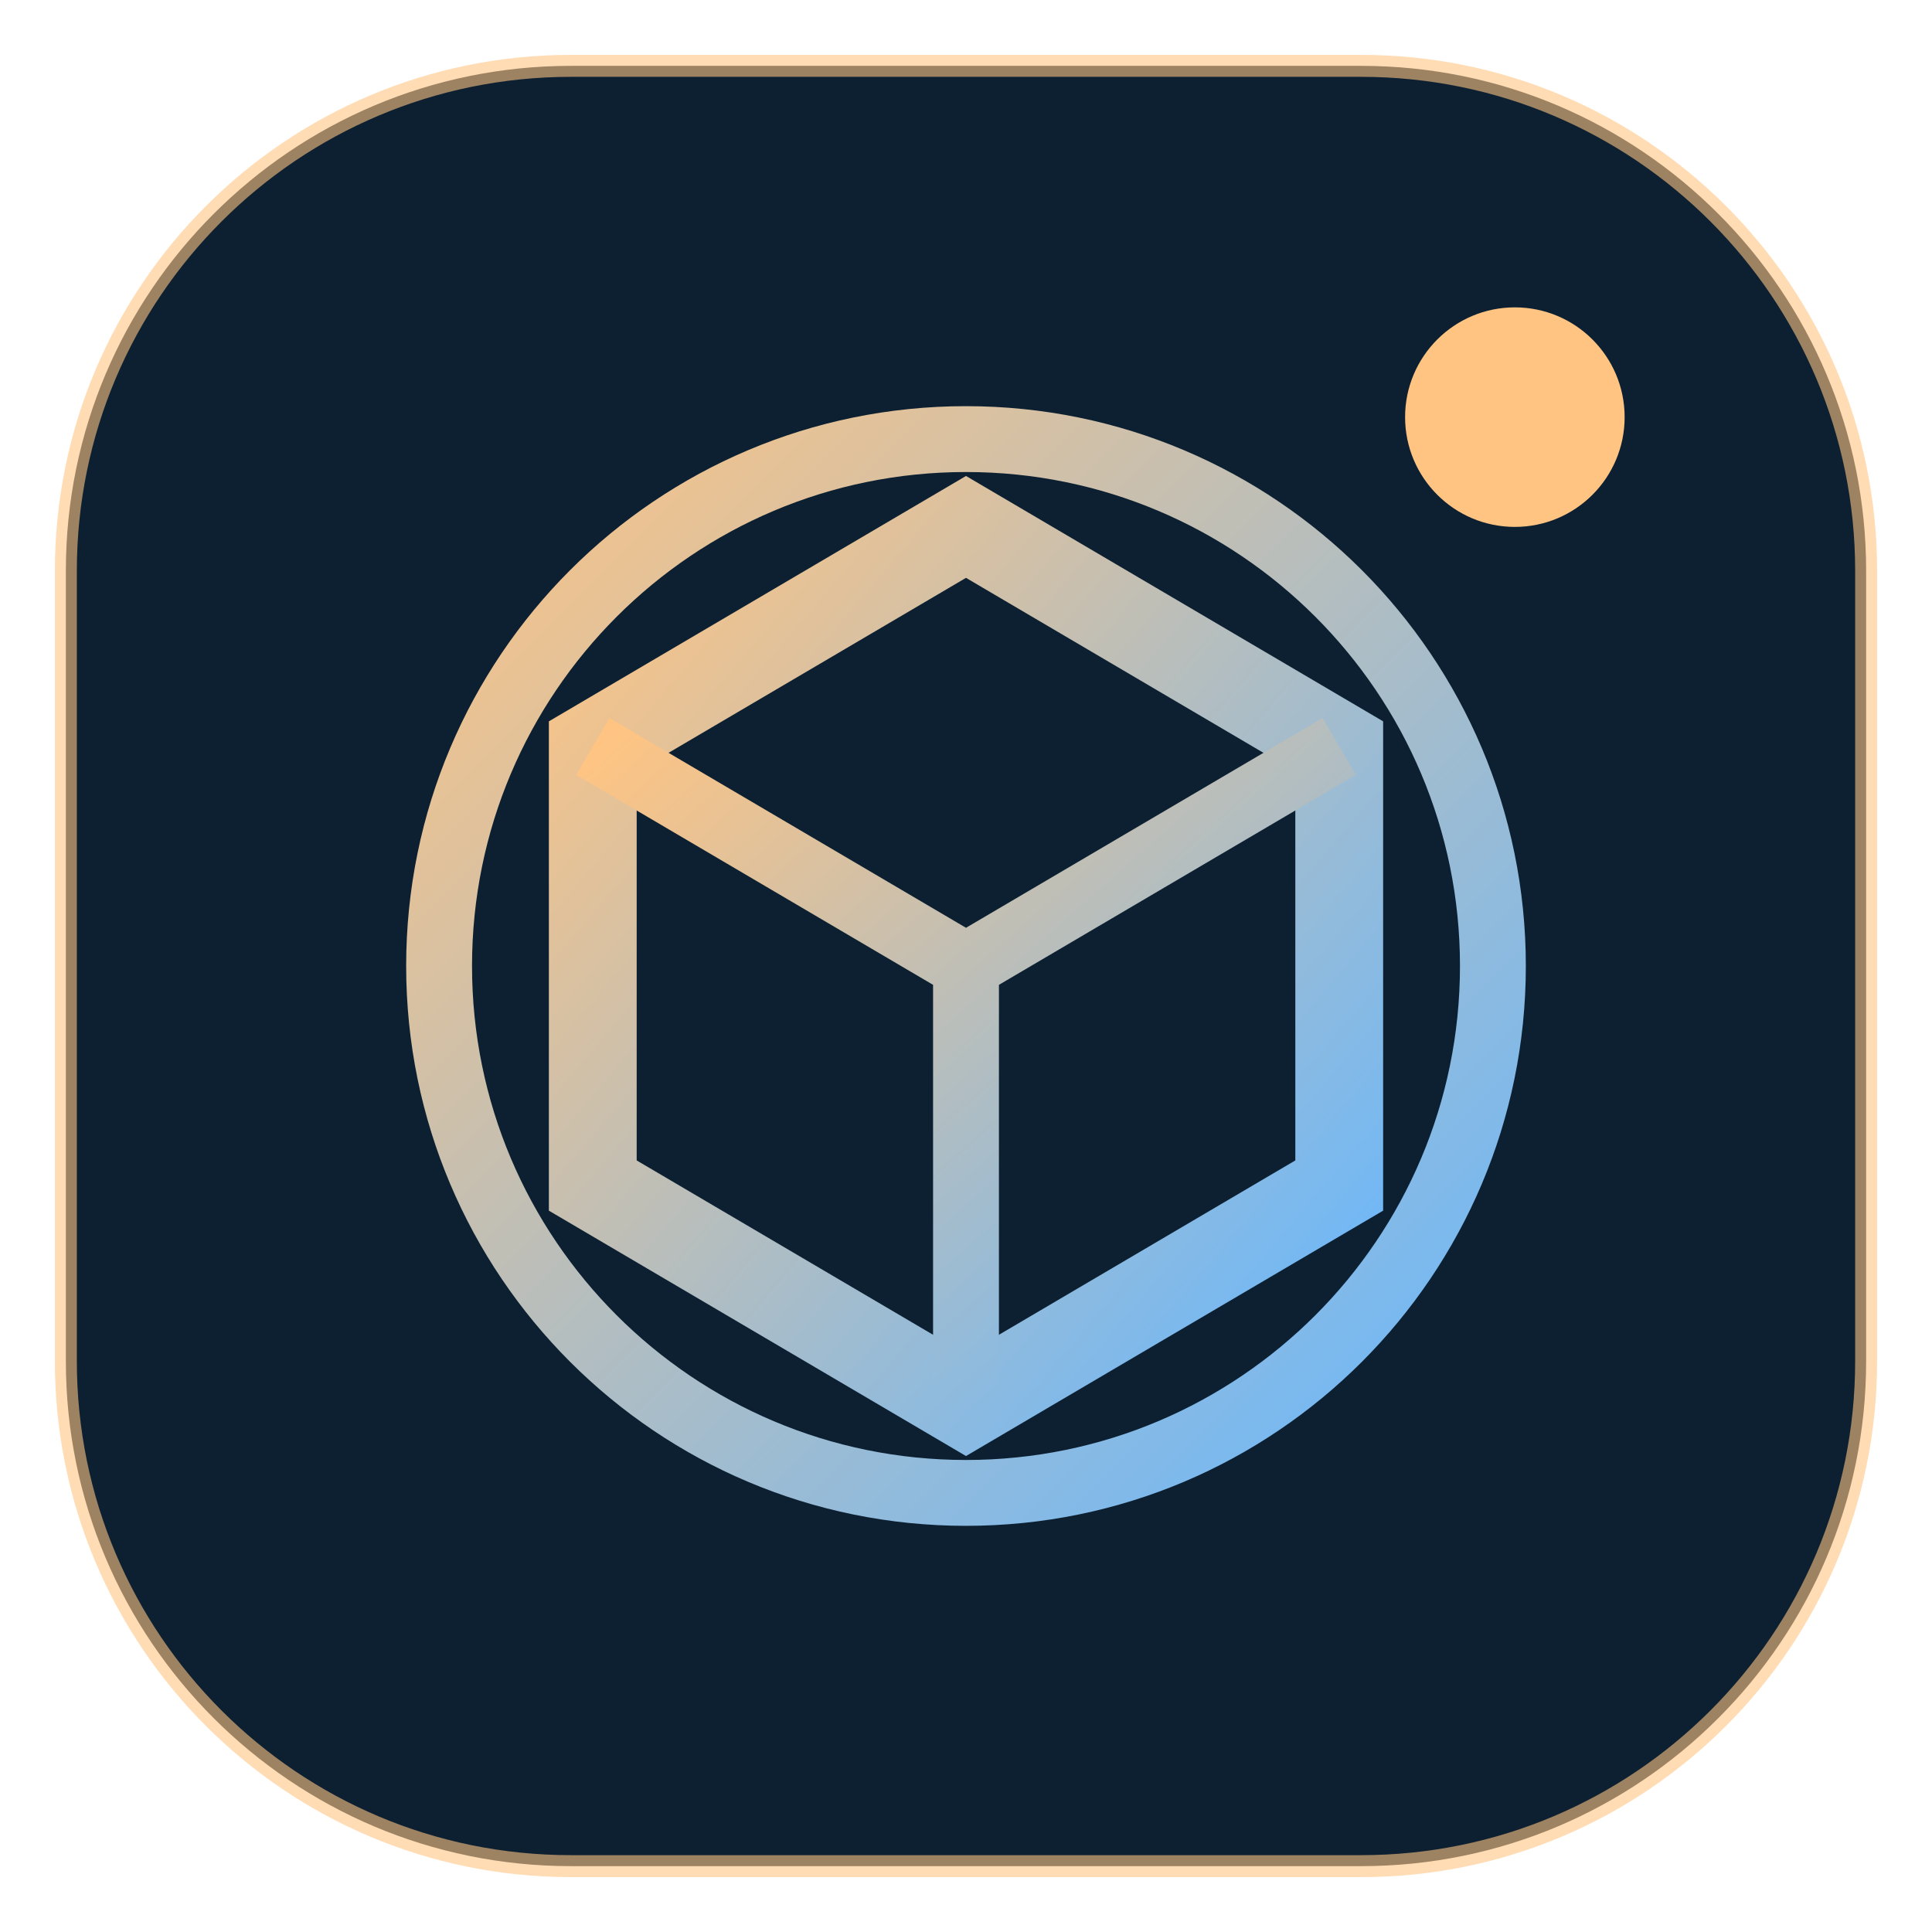
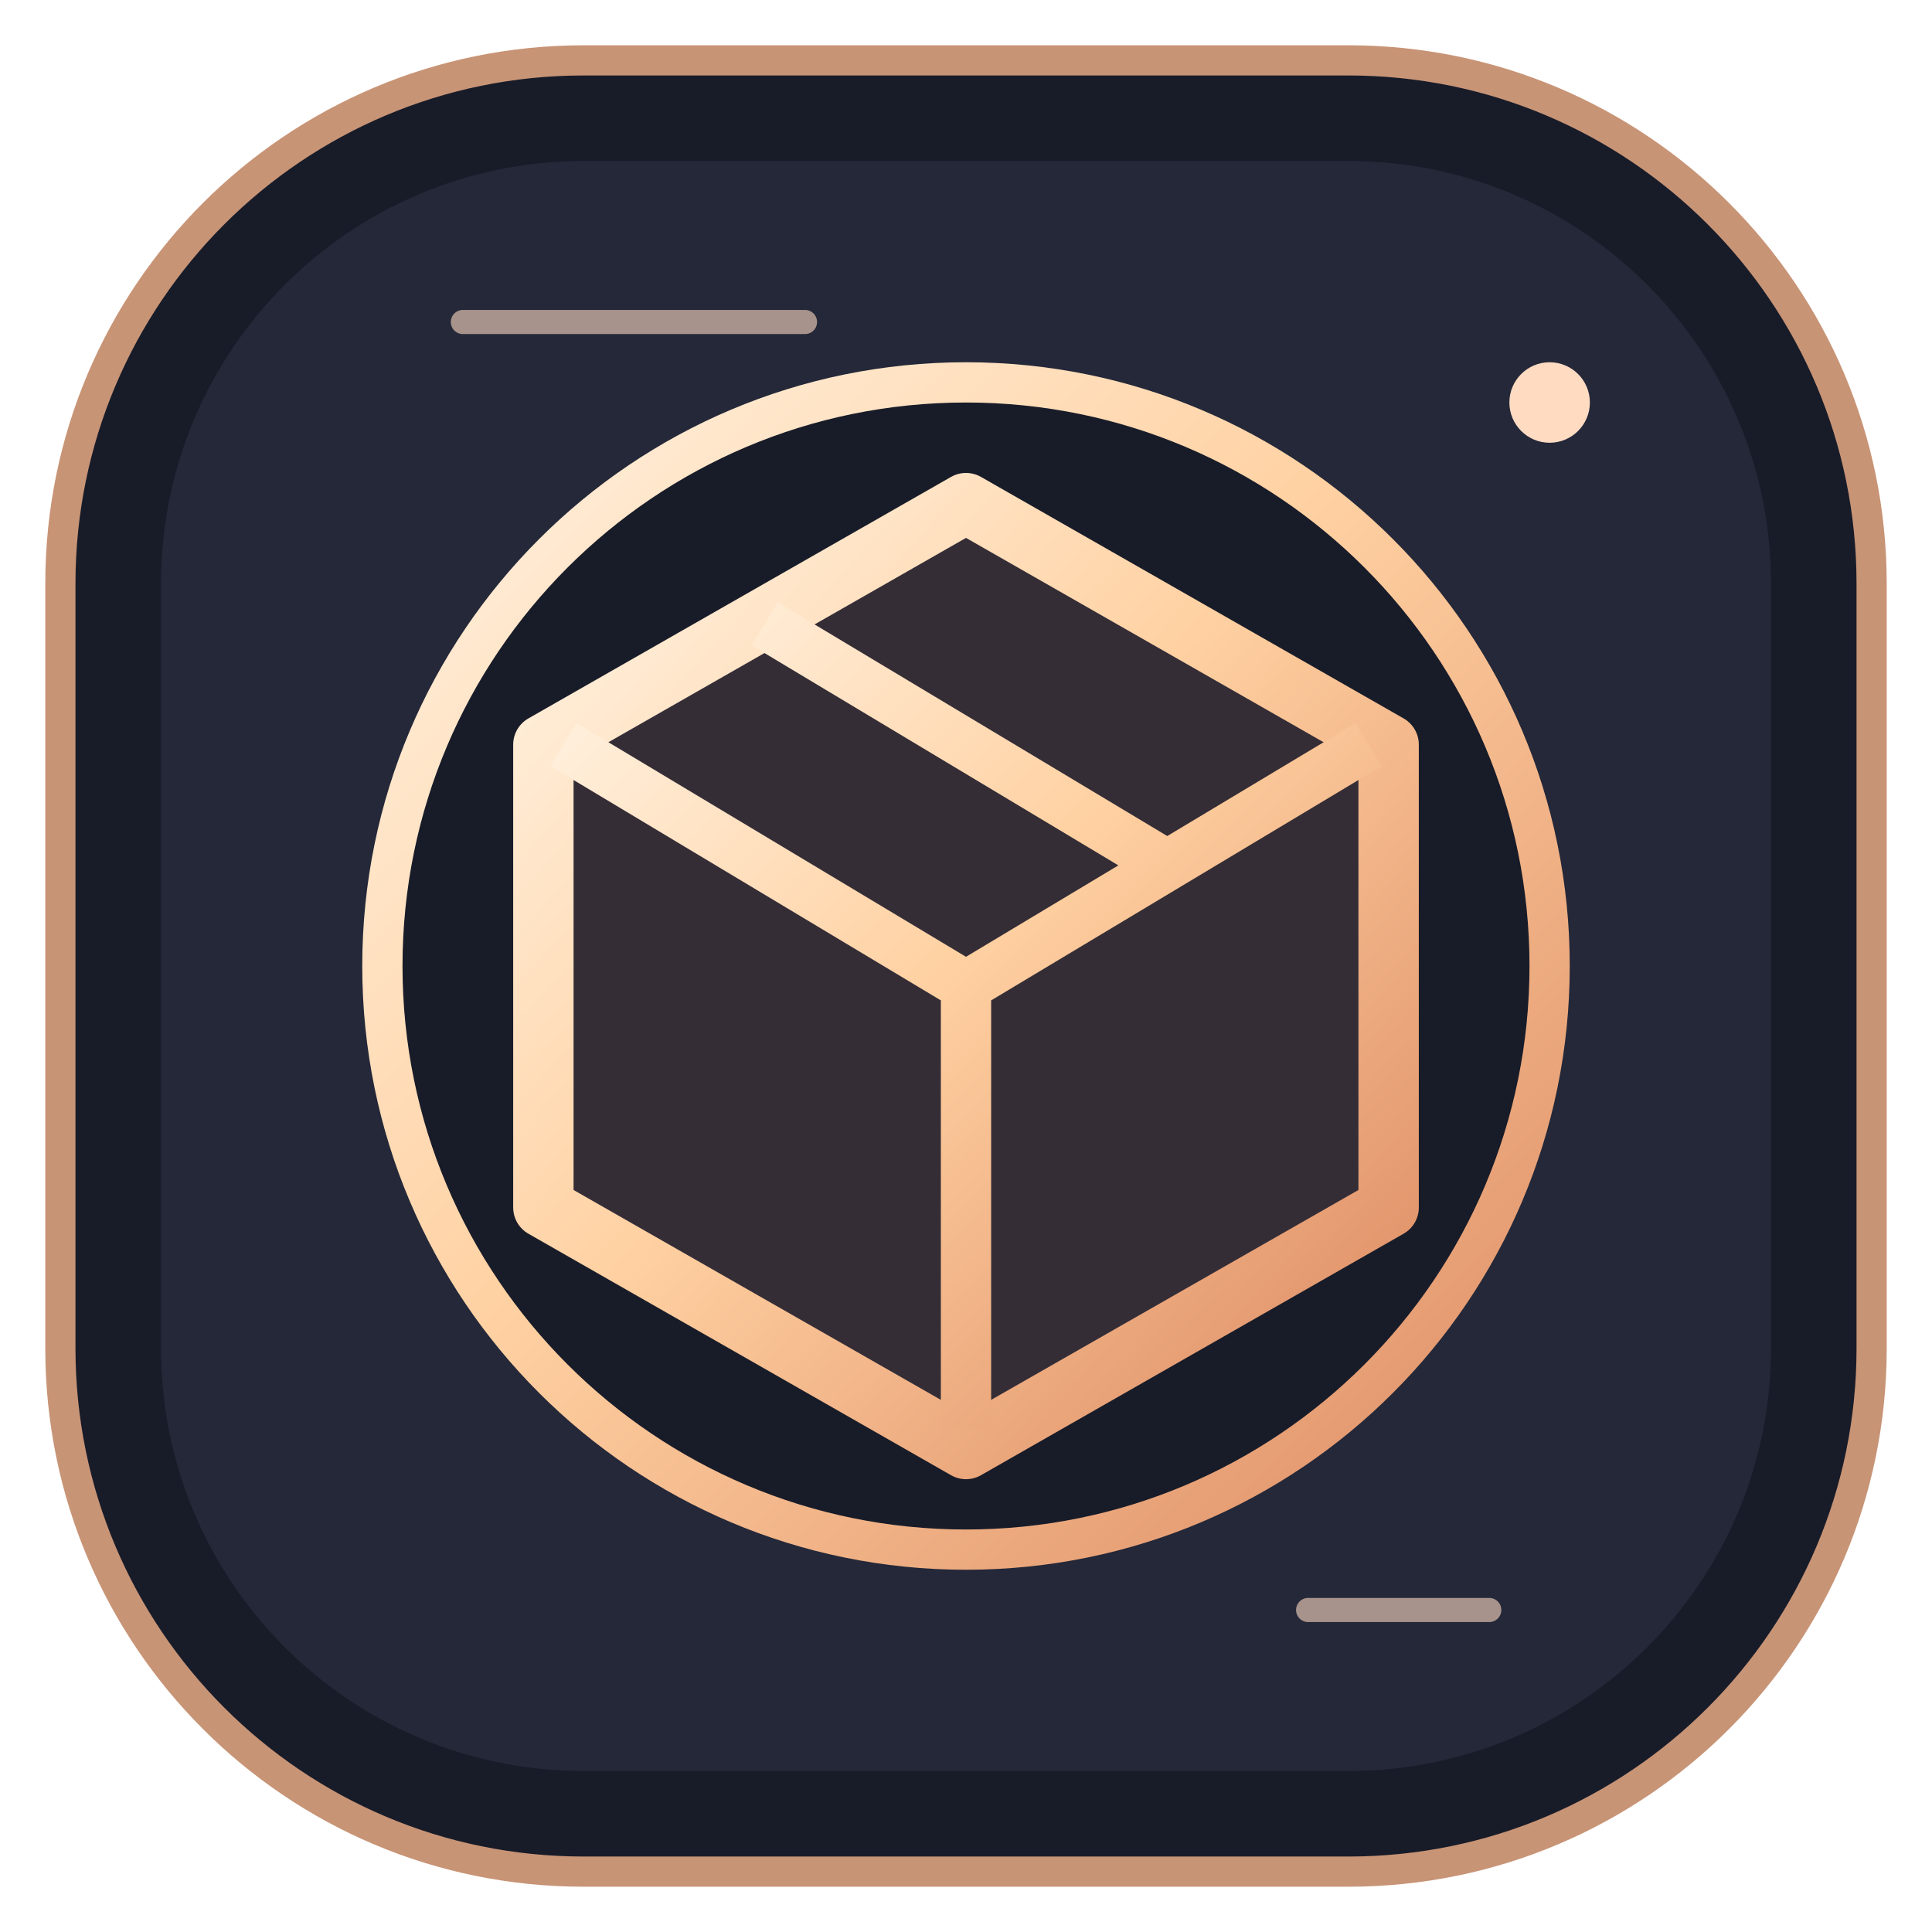
- <svg xmlns="http://www.w3.org/2000/svg" viewBox="0 0 88 88">
+ <svg xmlns="http://www.w3.org/2000/svg" viewBox="0 0 96 96">
  <defs>
-     <linearGradient id="g" x1="0" y1="0" x2="1" y2="1">
-       <stop stop-color="#ffc482" />
-       <stop offset="1" stop-color="#66b7ff" />
+     <linearGradient id="metal" x1="0" y1="0" x2="1" y2="1">
+       <stop stop-color="#fff4e5" />
+       <stop offset=".45" stop-color="#ffd1a2" />
+       <stop offset="1" stop-color="#dd8a62" />
    </linearGradient>
  </defs>
-   <rect x="3" y="3" width="82" height="82" rx="23" fill="#0c2031" stroke="#ffc482" stroke-opacity=".6" />
-   <circle cx="44" cy="44" r="24" fill="none" stroke="url(#g)" stroke-width="3" />
-   <path d="m44 24 17 10v20L44 64 27 54V34Z" fill="none" stroke="url(#g)" stroke-width="4" />
-   <path d="m27 34 17 10 17-10M44 44v20" fill="none" stroke="url(#g)" stroke-width="3" />
-   <circle cx="69" cy="19" r="5" fill="#ffc482" />
+   <rect x="3" y="3" width="90" height="90" rx="26" fill="#181c29" stroke="#c89476" stroke-width="1.5" />
+   <rect x="8" y="8" width="80" height="80" rx="21" fill="#242839" />
+   <circle cx="48" cy="48" r="29" fill="#181c29" stroke="url(#metal)" stroke-width="2" />
+   <path d="m48 25 21 12v23L48 72 27 60V37Z" fill="#342d36" stroke="url(#metal)" stroke-width="3" stroke-linejoin="round" />
+   <path d="m28 37 20 12 20-12M48 49v22M38 31l20 12" fill="none" stroke="url(#metal)" stroke-width="2.5" stroke-linejoin="round" />
+   <path d="M23 16h17M74 80h-9" stroke="#ffdbc2" stroke-width="1.2" stroke-linecap="round" opacity=".6" />
+   <circle cx="77" cy="20" r="2" fill="#ffdbc2" />
</svg>
